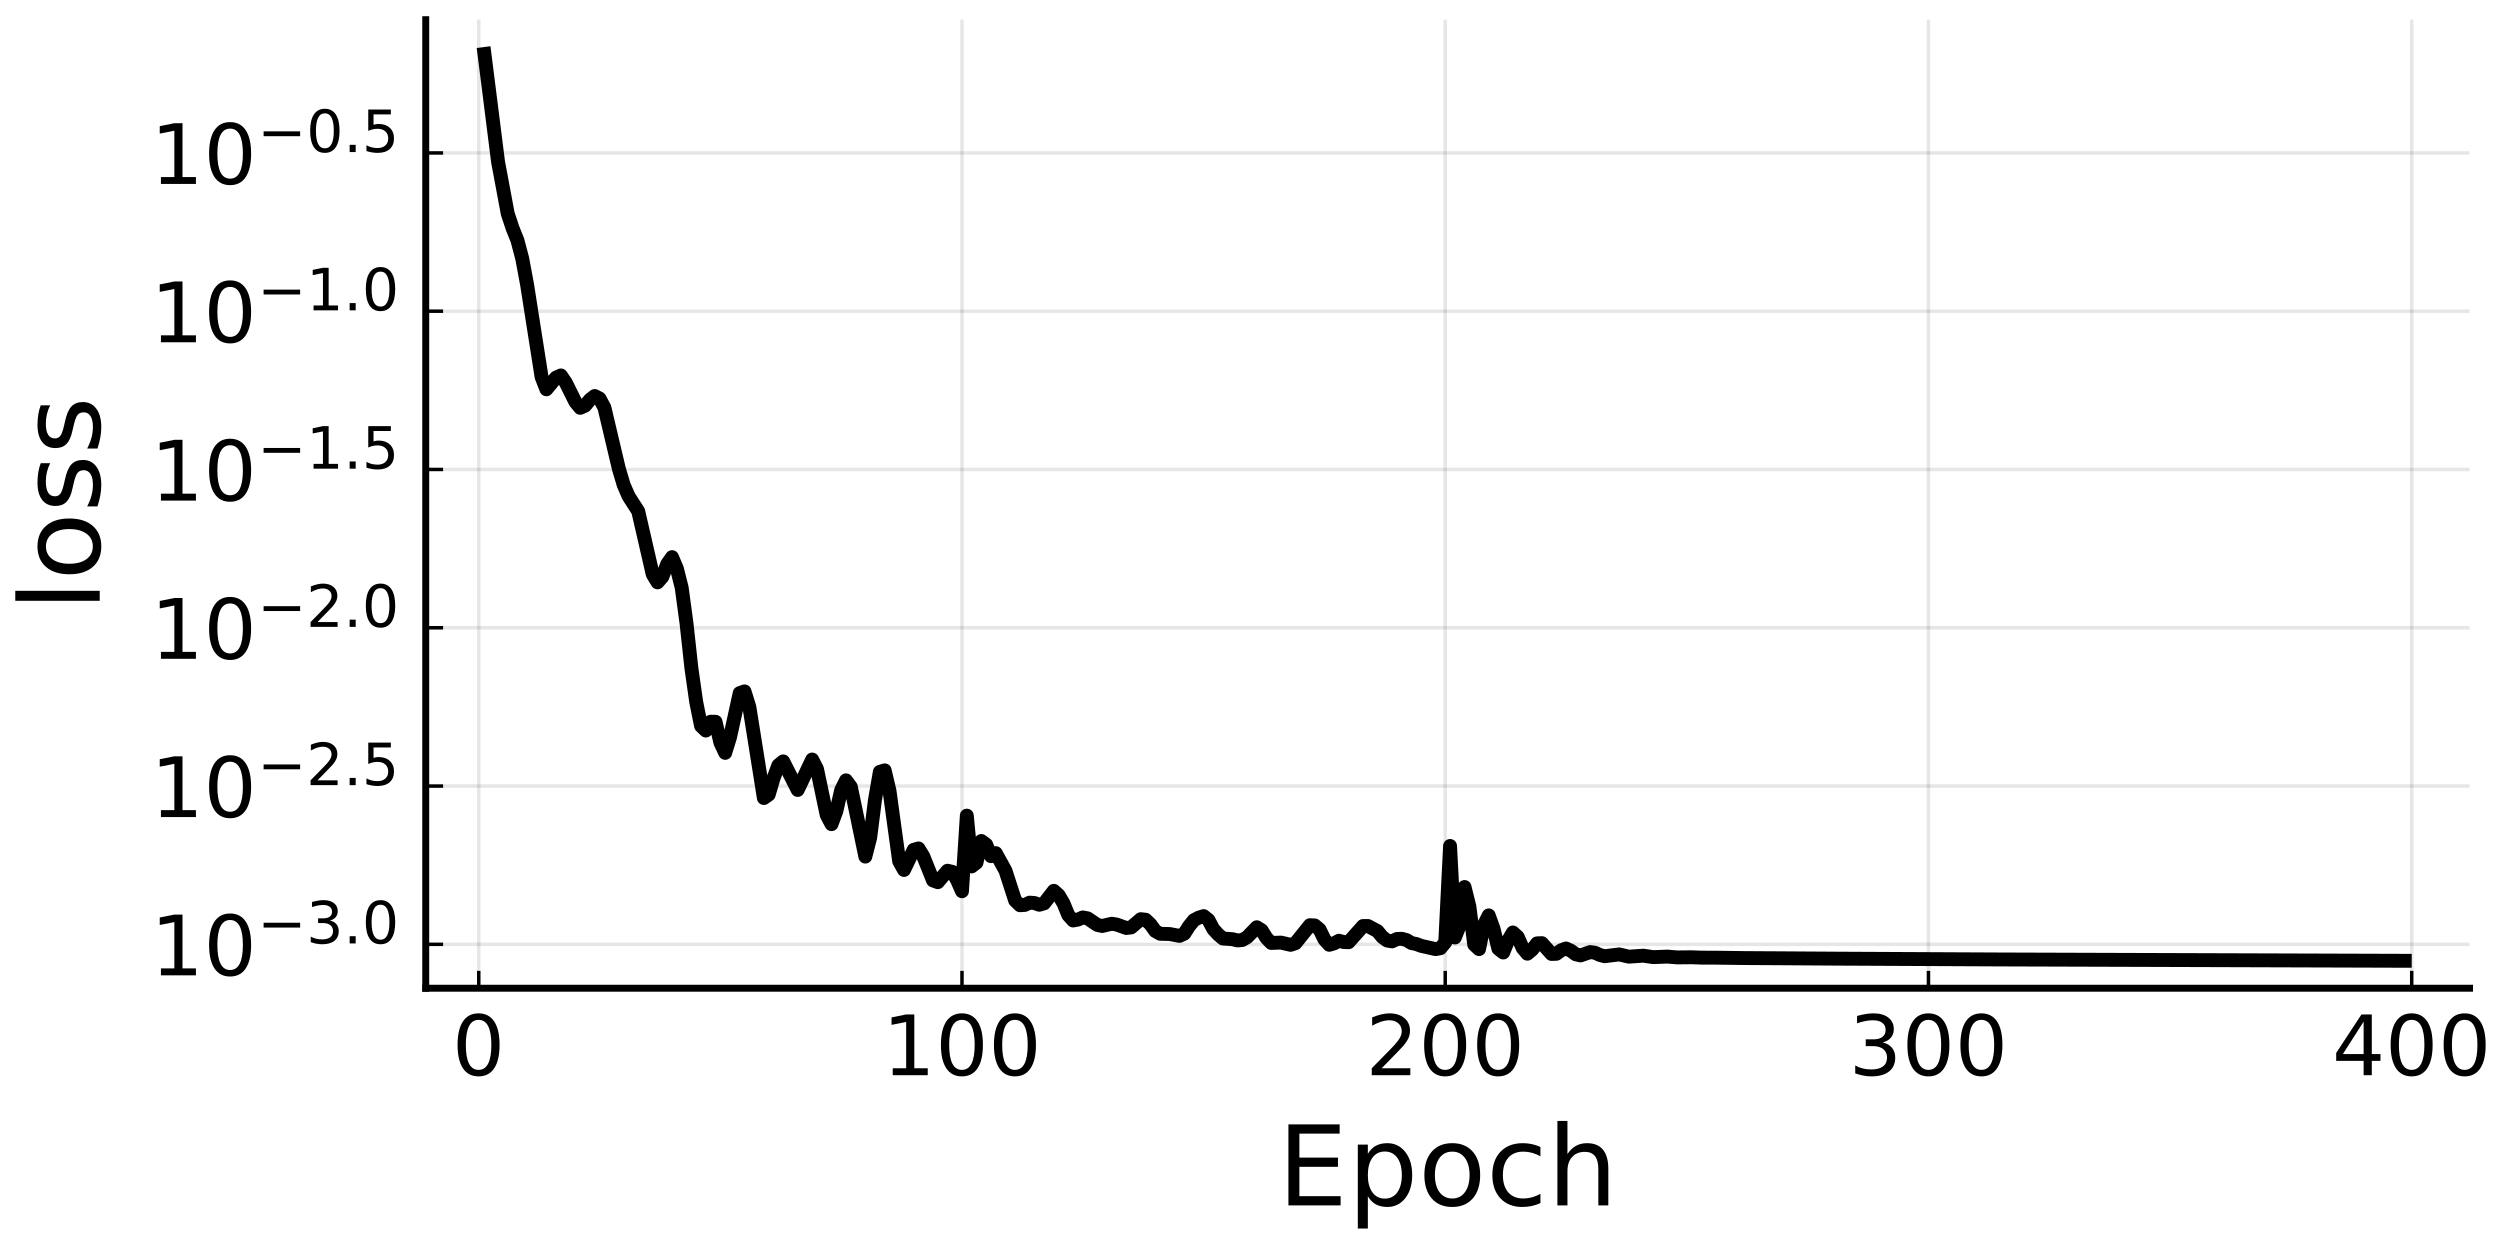
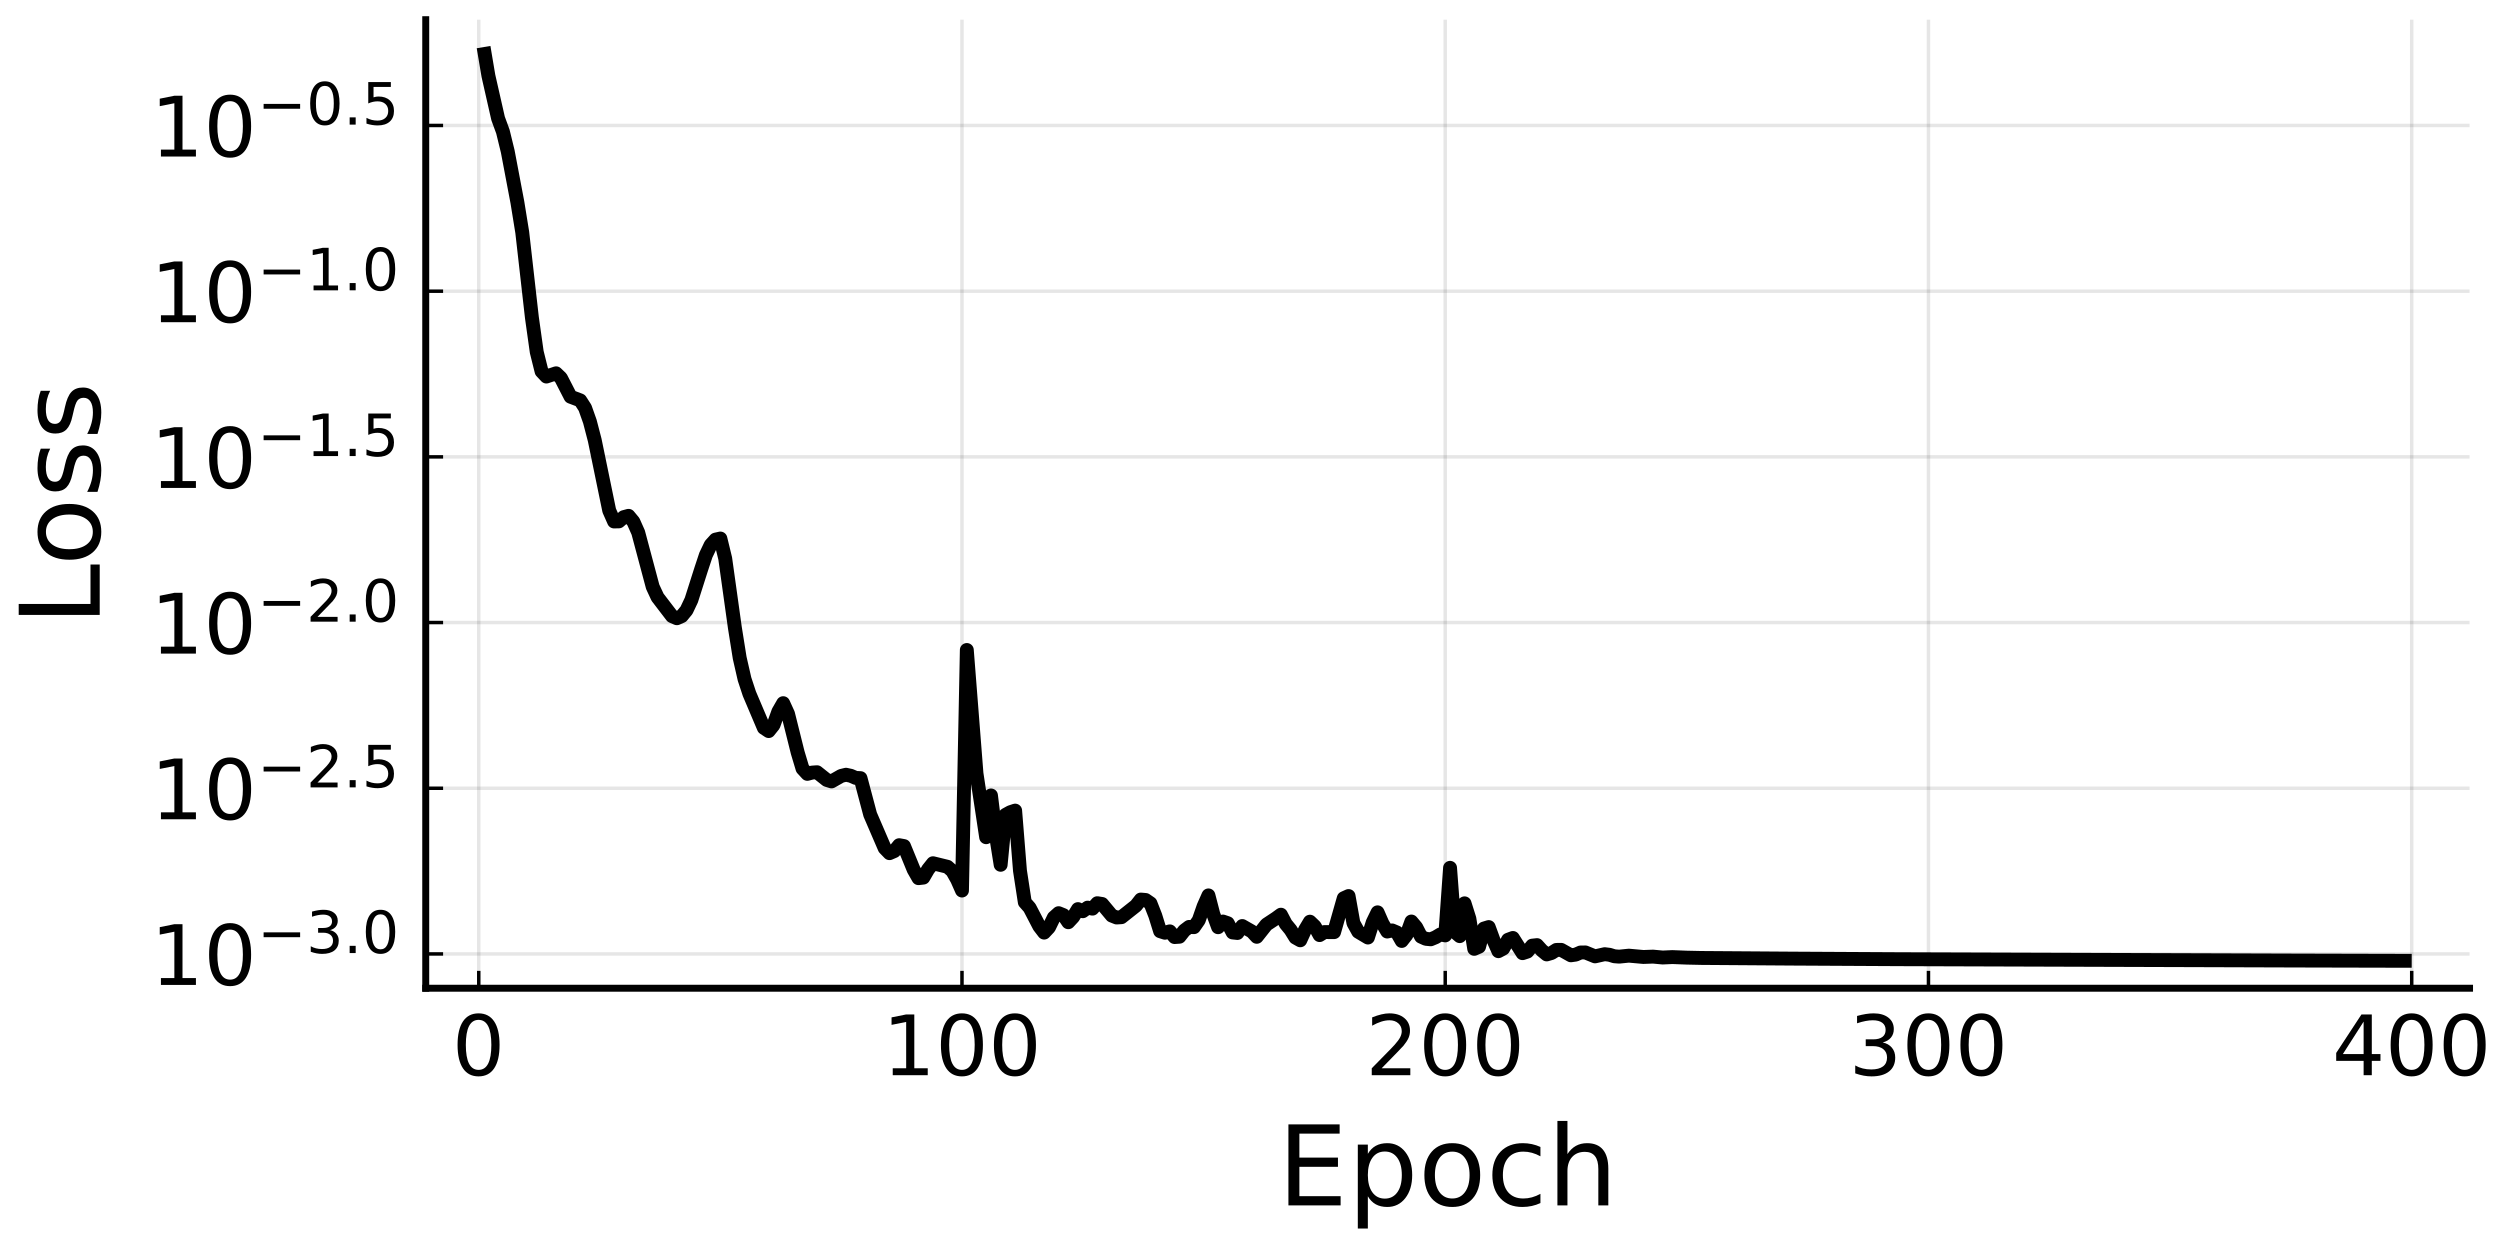
<svg xmlns="http://www.w3.org/2000/svg" xmlns:xlink="http://www.w3.org/1999/xlink" height="180pt" version="1.1" viewBox="0 0 360 180" width="360pt">
  <defs>
    <style type="text/css">*{stroke-linecap:butt;stroke-linejoin:round;}</style>
  </defs>
  <g id="figure_1">
    <g id="patch_1">
      <path d="M 0 180  L 360 180  L 360 0  L 0 0  z " style="fill:#ffffff;" />
    </g>
    <g id="axes_1">
      <g id="patch_2">
        <path d="M 61.306 142.305  L 355.615 142.305  L 355.615 2.835  L 61.306 2.835  z " style="fill:#ffffff;" />
      </g>
      <g id="matplotlib.axis_1">
        <g id="xtick_1">
          <g id="line2d_1">
-             <path clip-path="url(#pbdd02f224d)" d="M 68.94 142.305  L 68.94 2.835  " style="fill:none;stroke:#000000;stroke-linecap:square;stroke-opacity:0.1;stroke-width:0.5;" />
+             <path clip-path="url(#pa0927199fa)" d="M 68.94 142.305  L 68.94 2.835  " style="fill:none;stroke:#000000;stroke-linecap:square;stroke-opacity:0.1;stroke-width:0.5;" />
          </g>
          <g id="line2d_2">
            <defs>
-               <path d="M 0 0  L 0 -2.5  " id="m0e4510adb6" style="stroke:#000000;stroke-width:0.5;" />
-             </defs>
-             <g>
-               <use style="stroke:#000000;stroke-width:0.5;" x="68.94" xlink:href="#m0e4510adb6" y="142.305" />
+               <path d="M 0 0  L 0 -2.5  " id="m5b763dd8d6" style="stroke:#000000;stroke-width:0.5;" />
+             </defs>
+             <g>
+               <use style="stroke:#000000;stroke-width:0.5;" x="68.94" xlink:href="#m5b763dd8d6" y="142.305" />
            </g>
          </g>
          <g id="text_1">
            <g transform="translate(65.0995 154.9235)scale(0.12 -0.12)">
              <defs>
                <path d="M 31.781 66.406  Q 24.172 66.406 20.328 58.906  Q 16.5 51.422 16.5 36.375  Q 16.5 21.391 20.328 13.891  Q 24.172 6.391 31.781 6.391  Q 39.453 6.391 43.281 13.891  Q 47.125 21.391 47.125 36.375  Q 47.125 51.422 43.281 58.906  Q 39.453 66.406 31.781 66.406  z M 31.781 74.219  Q 44.047 74.219 50.516 64.516  Q 56.984 54.828 56.984 36.375  Q 56.984 17.969 50.516 8.266  Q 44.047 -1.422 31.781 -1.422  Q 19.531 -1.422 13.062 8.266  Q 6.594 17.969 6.594 36.375  Q 6.594 54.828 13.062 64.516  Q 19.531 74.219 31.781 74.219  z " id="DejaVuSans-48" />
              </defs>
              <use transform="translate(0 0.78125)" xlink:href="#DejaVuSans-48" />
            </g>
          </g>
        </g>
        <g id="xtick_2">
          <g id="line2d_3">
-             <path clip-path="url(#pbdd02f224d)" d="M 138.526 142.305  L 138.526 2.835  " style="fill:none;stroke:#000000;stroke-linecap:square;stroke-opacity:0.1;stroke-width:0.5;" />
+             <path clip-path="url(#pa0927199fa)" d="M 138.526 142.305  L 138.526 2.835  " style="fill:none;stroke:#000000;stroke-linecap:square;stroke-opacity:0.1;stroke-width:0.5;" />
          </g>
          <g id="line2d_4">
            <g>
-               <use style="stroke:#000000;stroke-width:0.5;" x="138.526" xlink:href="#m0e4510adb6" y="142.305" />
+               <use style="stroke:#000000;stroke-width:0.5;" x="138.526" xlink:href="#m5b763dd8d6" y="142.305" />
            </g>
          </g>
          <g id="text_2">
            <g transform="translate(127.0661 154.9235)scale(0.12 -0.12)">
              <defs>
                <path d="M 12.406 8.297  L 28.516 8.297  L 28.516 63.922  L 10.984 60.406  L 10.984 69.391  L 28.422 72.906  L 38.281 72.906  L 38.281 8.297  L 54.391 8.297  L 54.391 0  L 12.406 0  z " id="DejaVuSans-49" />
              </defs>
              <use transform="translate(0 0.78125)" xlink:href="#DejaVuSans-49" />
              <use transform="translate(63.62305 0.78125)" xlink:href="#DejaVuSans-48" />
              <use transform="translate(127.2461 0.78125)" xlink:href="#DejaVuSans-48" />
            </g>
          </g>
        </g>
        <g id="xtick_3">
          <g id="line2d_5">
-             <path clip-path="url(#pbdd02f224d)" d="M 208.113 142.305  L 208.113 2.835  " style="fill:none;stroke:#000000;stroke-linecap:square;stroke-opacity:0.1;stroke-width:0.5;" />
+             <path clip-path="url(#pa0927199fa)" d="M 208.113 142.305  L 208.113 2.835  " style="fill:none;stroke:#000000;stroke-linecap:square;stroke-opacity:0.1;stroke-width:0.5;" />
          </g>
          <g id="line2d_6">
            <g>
-               <use style="stroke:#000000;stroke-width:0.5;" x="208.113" xlink:href="#m0e4510adb6" y="142.305" />
+               <use style="stroke:#000000;stroke-width:0.5;" x="208.113" xlink:href="#m5b763dd8d6" y="142.305" />
            </g>
          </g>
          <g id="text_3">
            <g transform="translate(196.6526 154.9235)scale(0.12 -0.12)">
              <defs>
                <path d="M 19.188 8.297  L 53.609 8.297  L 53.609 0  L 7.328 0  L 7.328 8.297  Q 12.938 14.109 22.625 23.891  Q 32.328 33.688 34.812 36.531  Q 39.547 41.844 41.422 45.531  Q 43.312 49.219 43.312 52.781  Q 43.312 58.594 39.234 62.25  Q 35.156 65.922 28.609 65.922  Q 23.969 65.922 18.812 64.312  Q 13.672 62.703 7.812 59.422  L 7.812 69.391  Q 13.766 71.781 18.938 73  Q 24.125 74.219 28.422 74.219  Q 39.75 74.219 46.484 68.547  Q 53.219 62.891 53.219 53.422  Q 53.219 48.922 51.531 44.891  Q 49.859 40.875 45.406 35.406  Q 44.188 33.984 37.641 27.219  Q 31.109 20.453 19.188 8.297  z " id="DejaVuSans-50" />
              </defs>
              <use transform="translate(0 0.78125)" xlink:href="#DejaVuSans-50" />
              <use transform="translate(63.62305 0.78125)" xlink:href="#DejaVuSans-48" />
              <use transform="translate(127.2461 0.78125)" xlink:href="#DejaVuSans-48" />
            </g>
          </g>
        </g>
        <g id="xtick_4">
          <g id="line2d_7">
-             <path clip-path="url(#pbdd02f224d)" d="M 277.699 142.305  L 277.699 2.835  " style="fill:none;stroke:#000000;stroke-linecap:square;stroke-opacity:0.1;stroke-width:0.5;" />
+             <path clip-path="url(#pa0927199fa)" d="M 277.699 142.305  L 277.699 2.835  " style="fill:none;stroke:#000000;stroke-linecap:square;stroke-opacity:0.1;stroke-width:0.5;" />
          </g>
          <g id="line2d_8">
            <g>
-               <use style="stroke:#000000;stroke-width:0.5;" x="277.699" xlink:href="#m0e4510adb6" y="142.305" />
+               <use style="stroke:#000000;stroke-width:0.5;" x="277.699" xlink:href="#m5b763dd8d6" y="142.305" />
            </g>
          </g>
          <g id="text_4">
            <g transform="translate(266.2392 154.9235)scale(0.12 -0.12)">
              <defs>
                <path d="M 40.578 39.312  Q 47.656 37.797 51.625 33  Q 55.609 28.219 55.609 21.188  Q 55.609 10.406 48.188 4.484  Q 40.766 -1.422 27.094 -1.422  Q 22.516 -1.422 17.656 -0.516  Q 12.797 0.391 7.625 2.203  L 7.625 11.719  Q 11.719 9.328 16.594 8.109  Q 21.484 6.891 26.812 6.891  Q 36.078 6.891 40.938 10.547  Q 45.797 14.203 45.797 21.188  Q 45.797 27.641 41.281 31.266  Q 36.766 34.906 28.719 34.906  L 20.219 34.906  L 20.219 43.016  L 29.109 43.016  Q 36.375 43.016 40.234 45.922  Q 44.094 48.828 44.094 54.297  Q 44.094 59.906 40.109 62.906  Q 36.141 65.922 28.719 65.922  Q 24.656 65.922 20.016 65.031  Q 15.375 64.156 9.812 62.312  L 9.812 71.094  Q 15.438 72.656 20.344 73.438  Q 25.25 74.219 29.594 74.219  Q 40.828 74.219 47.359 69.109  Q 53.906 64.016 53.906 55.328  Q 53.906 49.266 50.438 45.094  Q 46.969 40.922 40.578 39.312  z " id="DejaVuSans-51" />
              </defs>
              <use transform="translate(0 0.78125)" xlink:href="#DejaVuSans-51" />
              <use transform="translate(63.62305 0.78125)" xlink:href="#DejaVuSans-48" />
              <use transform="translate(127.2461 0.78125)" xlink:href="#DejaVuSans-48" />
            </g>
          </g>
        </g>
        <g id="xtick_5">
          <g id="line2d_9">
-             <path clip-path="url(#pbdd02f224d)" d="M 347.286 142.305  L 347.286 2.835  " style="fill:none;stroke:#000000;stroke-linecap:square;stroke-opacity:0.1;stroke-width:0.5;" />
+             <path clip-path="url(#pa0927199fa)" d="M 347.286 142.305  L 347.286 2.835  " style="fill:none;stroke:#000000;stroke-linecap:square;stroke-opacity:0.1;stroke-width:0.5;" />
          </g>
          <g id="line2d_10">
            <g>
-               <use style="stroke:#000000;stroke-width:0.5;" x="347.286" xlink:href="#m0e4510adb6" y="142.305" />
+               <use style="stroke:#000000;stroke-width:0.5;" x="347.286" xlink:href="#m5b763dd8d6" y="142.305" />
            </g>
          </g>
          <g id="text_5">
            <g transform="translate(335.8257 154.9235)scale(0.12 -0.12)">
              <defs>
                <path d="M 37.797 64.312  L 12.891 25.391  L 37.797 25.391  z M 35.203 72.906  L 47.609 72.906  L 47.609 25.391  L 58.016 25.391  L 58.016 17.188  L 47.609 17.188  L 47.609 0  L 37.797 0  L 37.797 17.188  L 4.891 17.188  L 4.891 26.703  z " id="DejaVuSans-52" />
              </defs>
              <use transform="translate(0 0.78125)" xlink:href="#DejaVuSans-52" />
              <use transform="translate(63.62305 0.78125)" xlink:href="#DejaVuSans-48" />
              <use transform="translate(127.2461 0.78125)" xlink:href="#DejaVuSans-48" />
            </g>
          </g>
        </g>
        <g id="text_6">
          <g transform="translate(183.963 173.5766)scale(0.16 -0.16)">
            <defs>
              <path d="M 9.812 72.906  L 55.906 72.906  L 55.906 64.594  L 19.672 64.594  L 19.672 43.016  L 54.391 43.016  L 54.391 34.719  L 19.672 34.719  L 19.672 8.297  L 56.781 8.297  L 56.781 0  L 9.812 0  z " id="DejaVuSans-69" />
              <path d="M 18.109 8.203  L 18.109 -20.797  L 9.078 -20.797  L 9.078 54.688  L 18.109 54.688  L 18.109 46.391  Q 20.953 51.266 25.266 53.625  Q 29.594 56 35.594 56  Q 45.562 56 51.781 48.094  Q 58.016 40.188 58.016 27.297  Q 58.016 14.406 51.781 6.484  Q 45.562 -1.422 35.594 -1.422  Q 29.594 -1.422 25.266 0.953  Q 20.953 3.328 18.109 8.203  z M 48.688 27.297  Q 48.688 37.203 44.609 42.844  Q 40.531 48.484 33.406 48.484  Q 26.266 48.484 22.188 42.844  Q 18.109 37.203 18.109 27.297  Q 18.109 17.391 22.188 11.75  Q 26.266 6.109 33.406 6.109  Q 40.531 6.109 44.609 11.75  Q 48.688 17.391 48.688 27.297  z " id="DejaVuSans-112" />
              <path d="M 30.609 48.391  Q 23.391 48.391 19.188 42.75  Q 14.984 37.109 14.984 27.297  Q 14.984 17.484 19.156 11.844  Q 23.344 6.203 30.609 6.203  Q 37.797 6.203 41.984 11.859  Q 46.188 17.531 46.188 27.297  Q 46.188 37.016 41.984 42.703  Q 37.797 48.391 30.609 48.391  z M 30.609 56  Q 42.328 56 49.016 48.375  Q 55.719 40.766 55.719 27.297  Q 55.719 13.875 49.016 6.219  Q 42.328 -1.422 30.609 -1.422  Q 18.844 -1.422 12.172 6.219  Q 5.516 13.875 5.516 27.297  Q 5.516 40.766 12.172 48.375  Q 18.844 56 30.609 56  z " id="DejaVuSans-111" />
              <path d="M 48.781 52.594  L 48.781 44.188  Q 44.969 46.297 41.141 47.344  Q 37.312 48.391 33.406 48.391  Q 24.656 48.391 19.812 42.844  Q 14.984 37.312 14.984 27.297  Q 14.984 17.281 19.812 11.734  Q 24.656 6.203 33.406 6.203  Q 37.312 6.203 41.141 7.25  Q 44.969 8.297 48.781 10.406  L 48.781 2.094  Q 45.016 0.344 40.984 -0.531  Q 36.969 -1.422 32.422 -1.422  Q 20.062 -1.422 12.781 6.344  Q 5.516 14.109 5.516 27.297  Q 5.516 40.672 12.859 48.328  Q 20.219 56 33.016 56  Q 37.156 56 41.109 55.141  Q 45.062 54.297 48.781 52.594  z " id="DejaVuSans-99" />
              <path d="M 54.891 33.016  L 54.891 0  L 45.906 0  L 45.906 32.719  Q 45.906 40.484 42.875 44.328  Q 39.844 48.188 33.797 48.188  Q 26.516 48.188 22.312 43.547  Q 18.109 38.922 18.109 30.906  L 18.109 0  L 9.078 0  L 9.078 75.984  L 18.109 75.984  L 18.109 46.188  Q 21.344 51.125 25.703 53.562  Q 30.078 56 35.797 56  Q 45.219 56 50.047 50.172  Q 54.891 44.344 54.891 33.016  z " id="DejaVuSans-104" />
            </defs>
            <use xlink:href="#DejaVuSans-69" />
            <use x="63.184" xlink:href="#DejaVuSans-112" />
            <use x="126.66" xlink:href="#DejaVuSans-111" />
            <use x="187.842" xlink:href="#DejaVuSans-99" />
            <use x="242.822" xlink:href="#DejaVuSans-104" />
          </g>
        </g>
      </g>
      <g id="matplotlib.axis_2">
        <g id="ytick_1">
          <g id="line2d_11">
-             <path clip-path="url(#pbdd02f224d)" d="M 61.306 135.981  L 355.615 135.981  " style="fill:none;stroke:#000000;stroke-linecap:square;stroke-opacity:0.1;stroke-width:0.5;" />
+             <path clip-path="url(#pa0927199fa)" d="M 61.306 137.368  L 355.615 137.368  " style="fill:none;stroke:#000000;stroke-linecap:square;stroke-opacity:0.1;stroke-width:0.5;" />
          </g>
          <g id="line2d_12">
            <defs>
-               <path d="M 0 0  L 2.5 0  " id="m693c885772" style="stroke:#000000;stroke-width:0.5;" />
-             </defs>
-             <g>
-               <use style="stroke:#000000;stroke-width:0.5;" x="61.306" xlink:href="#m693c885772" y="135.981" />
+               <path d="M 0 0  L 2.5 0  " id="mf98bf30b96" style="stroke:#000000;stroke-width:0.5;" />
+             </defs>
+             <g>
+               <use style="stroke:#000000;stroke-width:0.5;" x="61.306" xlink:href="#mf98bf30b96" y="137.368" />
            </g>
          </g>
          <g id="text_7">
-             <g transform="translate(21.68586 140.5405)scale(0.12 -0.12)">
+             <g transform="translate(21.68586 141.9268)scale(0.12 -0.12)">
              <defs>
                <path d="M 10.594 35.5  L 73.188 35.5  L 73.188 27.203  L 10.594 27.203  z " id="DejaVuSans-8722" />
                <path d="M 10.688 12.406  L 21 12.406  L 21 0  L 10.688 0  z " id="DejaVuSans-46" />
              </defs>
              <use transform="translate(0 0.765625)" xlink:href="#DejaVuSans-49" />
              <use transform="translate(63.62305 0.765625)" xlink:href="#DejaVuSans-48" />
              <use transform="translate(128.2031 39.04688)scale(0.7)" xlink:href="#DejaVuSans-8722" />
              <use transform="translate(186.8555 39.04688)scale(0.7)" xlink:href="#DejaVuSans-51" />
              <use transform="translate(231.3916 39.04688)scale(0.7)" xlink:href="#DejaVuSans-46" />
              <use transform="translate(253.6426 39.04688)scale(0.7)" xlink:href="#DejaVuSans-48" />
            </g>
          </g>
        </g>
        <g id="ytick_2">
          <g id="line2d_13">
-             <path clip-path="url(#pbdd02f224d)" d="M 61.306 113.19  L 355.615 113.19  " style="fill:none;stroke:#000000;stroke-linecap:square;stroke-opacity:0.1;stroke-width:0.5;" />
+             <path clip-path="url(#pa0927199fa)" d="M 61.306 113.508  L 355.615 113.508  " style="fill:none;stroke:#000000;stroke-linecap:square;stroke-opacity:0.1;stroke-width:0.5;" />
          </g>
          <g id="line2d_14">
            <g>
-               <use style="stroke:#000000;stroke-width:0.5;" x="61.306" xlink:href="#m693c885772" y="113.19" />
+               <use style="stroke:#000000;stroke-width:0.5;" x="61.306" xlink:href="#mf98bf30b96" y="113.508" />
            </g>
          </g>
          <g id="text_8">
-             <g transform="translate(21.68586 117.7489)scale(0.12 -0.12)">
+             <g transform="translate(21.68586 118.0674)scale(0.12 -0.12)">
              <defs>
                <path d="M 10.797 72.906  L 49.516 72.906  L 49.516 64.594  L 19.828 64.594  L 19.828 46.734  Q 21.969 47.469 24.109 47.828  Q 26.266 48.188 28.422 48.188  Q 40.625 48.188 47.75 41.5  Q 54.891 34.812 54.891 23.391  Q 54.891 11.625 47.562 5.094  Q 40.234 -1.422 26.906 -1.422  Q 22.312 -1.422 17.547 -0.641  Q 12.797 0.141 7.719 1.703  L 7.719 11.625  Q 12.109 9.234 16.797 8.062  Q 21.484 6.891 26.703 6.891  Q 35.156 6.891 40.078 11.328  Q 45.016 15.766 45.016 23.391  Q 45.016 31 40.078 35.438  Q 35.156 39.891 26.703 39.891  Q 22.75 39.891 18.812 39.016  Q 14.891 38.141 10.797 36.281  z " id="DejaVuSans-53" />
              </defs>
              <use transform="translate(0 0.765625)" xlink:href="#DejaVuSans-49" />
              <use transform="translate(63.62305 0.765625)" xlink:href="#DejaVuSans-48" />
              <use transform="translate(128.2031 39.04688)scale(0.7)" xlink:href="#DejaVuSans-8722" />
              <use transform="translate(186.8555 39.04688)scale(0.7)" xlink:href="#DejaVuSans-50" />
              <use transform="translate(231.3916 39.04688)scale(0.7)" xlink:href="#DejaVuSans-46" />
              <use transform="translate(253.6426 39.04688)scale(0.7)" xlink:href="#DejaVuSans-53" />
            </g>
          </g>
        </g>
        <g id="ytick_3">
          <g id="line2d_15">
-             <path clip-path="url(#pbdd02f224d)" d="M 61.306 90.398  L 355.615 90.398  " style="fill:none;stroke:#000000;stroke-linecap:square;stroke-opacity:0.1;stroke-width:0.5;" />
+             <path clip-path="url(#pa0927199fa)" d="M 61.306 89.649  L 355.615 89.649  " style="fill:none;stroke:#000000;stroke-linecap:square;stroke-opacity:0.1;stroke-width:0.5;" />
          </g>
          <g id="line2d_16">
            <g>
-               <use style="stroke:#000000;stroke-width:0.5;" x="61.306" xlink:href="#m693c885772" y="90.398" />
+               <use style="stroke:#000000;stroke-width:0.5;" x="61.306" xlink:href="#mf98bf30b96" y="89.649" />
            </g>
          </g>
          <g id="text_9">
-             <g transform="translate(21.68586 94.95725)scale(0.12 -0.12)">
+             <g transform="translate(21.68586 94.208)scale(0.12 -0.12)">
              <use transform="translate(0 0.765625)" xlink:href="#DejaVuSans-49" />
              <use transform="translate(63.62305 0.765625)" xlink:href="#DejaVuSans-48" />
              <use transform="translate(128.2031 39.04688)scale(0.7)" xlink:href="#DejaVuSans-8722" />
              <use transform="translate(186.8555 39.04688)scale(0.7)" xlink:href="#DejaVuSans-50" />
              <use transform="translate(231.3916 39.04688)scale(0.7)" xlink:href="#DejaVuSans-46" />
              <use transform="translate(253.6426 39.04688)scale(0.7)" xlink:href="#DejaVuSans-48" />
            </g>
          </g>
        </g>
        <g id="ytick_4">
          <g id="line2d_17">
-             <path clip-path="url(#pbdd02f224d)" d="M 61.306 67.607  L 355.615 67.607  " style="fill:none;stroke:#000000;stroke-linecap:square;stroke-opacity:0.1;stroke-width:0.5;" />
+             <path clip-path="url(#pa0927199fa)" d="M 61.306 65.79  L 355.615 65.79  " style="fill:none;stroke:#000000;stroke-linecap:square;stroke-opacity:0.1;stroke-width:0.5;" />
          </g>
          <g id="line2d_18">
            <g>
-               <use style="stroke:#000000;stroke-width:0.5;" x="61.306" xlink:href="#m693c885772" y="67.607" />
+               <use style="stroke:#000000;stroke-width:0.5;" x="61.306" xlink:href="#mf98bf30b96" y="65.79" />
            </g>
          </g>
          <g id="text_10">
-             <g transform="translate(21.68586 72.16564)scale(0.12 -0.12)">
+             <g transform="translate(21.68586 70.34859)scale(0.12 -0.12)">
              <use transform="translate(0 0.684375)" xlink:href="#DejaVuSans-49" />
              <use transform="translate(63.62305 0.684375)" xlink:href="#DejaVuSans-48" />
              <use transform="translate(128.2031 38.96563)scale(0.7)" xlink:href="#DejaVuSans-8722" />
              <use transform="translate(186.8555 38.96563)scale(0.7)" xlink:href="#DejaVuSans-49" />
              <use transform="translate(231.3916 38.96563)scale(0.7)" xlink:href="#DejaVuSans-46" />
              <use transform="translate(253.6426 38.96563)scale(0.7)" xlink:href="#DejaVuSans-53" />
            </g>
          </g>
        </g>
        <g id="ytick_5">
          <g id="line2d_19">
-             <path clip-path="url(#pbdd02f224d)" d="M 61.306 44.815  L 355.615 44.815  " style="fill:none;stroke:#000000;stroke-linecap:square;stroke-opacity:0.1;stroke-width:0.5;" />
+             <path clip-path="url(#pa0927199fa)" d="M 61.306 41.93  L 355.615 41.93  " style="fill:none;stroke:#000000;stroke-linecap:square;stroke-opacity:0.1;stroke-width:0.5;" />
          </g>
          <g id="line2d_20">
            <g>
-               <use style="stroke:#000000;stroke-width:0.5;" x="61.306" xlink:href="#m693c885772" y="44.815" />
+               <use style="stroke:#000000;stroke-width:0.5;" x="61.306" xlink:href="#mf98bf30b96" y="41.93" />
            </g>
          </g>
          <g id="text_11">
-             <g transform="translate(21.68586 49.37403)scale(0.12 -0.12)">
+             <g transform="translate(21.68586 46.48918)scale(0.12 -0.12)">
              <use transform="translate(0 0.765625)" xlink:href="#DejaVuSans-49" />
              <use transform="translate(63.62305 0.765625)" xlink:href="#DejaVuSans-48" />
              <use transform="translate(128.2031 39.04688)scale(0.7)" xlink:href="#DejaVuSans-8722" />
              <use transform="translate(186.8555 39.04688)scale(0.7)" xlink:href="#DejaVuSans-49" />
              <use transform="translate(231.3916 39.04688)scale(0.7)" xlink:href="#DejaVuSans-46" />
              <use transform="translate(253.6426 39.04688)scale(0.7)" xlink:href="#DejaVuSans-48" />
            </g>
          </g>
        </g>
        <g id="ytick_6">
          <g id="line2d_21">
-             <path clip-path="url(#pbdd02f224d)" d="M 61.306 22.023  L 355.615 22.023  " style="fill:none;stroke:#000000;stroke-linecap:square;stroke-opacity:0.1;stroke-width:0.5;" />
+             <path clip-path="url(#pa0927199fa)" d="M 61.306 18.071  L 355.615 18.071  " style="fill:none;stroke:#000000;stroke-linecap:square;stroke-opacity:0.1;stroke-width:0.5;" />
          </g>
          <g id="line2d_22">
            <g>
-               <use style="stroke:#000000;stroke-width:0.5;" x="61.306" xlink:href="#m693c885772" y="22.023" />
+               <use style="stroke:#000000;stroke-width:0.5;" x="61.306" xlink:href="#mf98bf30b96" y="18.071" />
            </g>
          </g>
          <g id="text_12">
-             <g transform="translate(21.68586 26.58242)scale(0.12 -0.12)">
+             <g transform="translate(21.68586 22.62977)scale(0.12 -0.12)">
              <use transform="translate(0 0.765625)" xlink:href="#DejaVuSans-49" />
              <use transform="translate(63.62305 0.765625)" xlink:href="#DejaVuSans-48" />
              <use transform="translate(128.2031 39.04688)scale(0.7)" xlink:href="#DejaVuSans-8722" />
              <use transform="translate(186.8555 39.04688)scale(0.7)" xlink:href="#DejaVuSans-48" />
              <use transform="translate(231.3916 39.04688)scale(0.7)" xlink:href="#DejaVuSans-46" />
              <use transform="translate(253.6426 39.04688)scale(0.7)" xlink:href="#DejaVuSans-53" />
            </g>
          </g>
        </g>
        <g id="text_13">
-           <g transform="translate(14.35836 88.0225)rotate(-90)scale(0.16 -0.16)">
-             <defs>
-               <path d="M 9.422 75.984  L 18.406 75.984  L 18.406 0  L 9.422 0  z " id="DejaVuSans-108" />
+           <g transform="translate(14.35836 90.1175)rotate(-90)scale(0.16 -0.16)">
+             <defs>
+               <path d="M 9.812 72.906  L 19.672 72.906  L 19.672 8.297  L 55.172 8.297  L 55.172 0  L 9.812 0  z " id="DejaVuSans-76" />
              <path d="M 44.281 53.078  L 44.281 44.578  Q 40.484 46.531 36.375 47.5  Q 32.281 48.484 27.875 48.484  Q 21.188 48.484 17.844 46.438  Q 14.5 44.391 14.5 40.281  Q 14.5 37.156 16.891 35.375  Q 19.281 33.594 26.516 31.984  L 29.594 31.297  Q 39.156 29.25 43.188 25.516  Q 47.219 21.781 47.219 15.094  Q 47.219 7.469 41.188 3.016  Q 35.156 -1.422 24.609 -1.422  Q 20.219 -1.422 15.453 -0.562  Q 10.688 0.297 5.422 2  L 5.422 11.281  Q 10.406 8.688 15.234 7.391  Q 20.062 6.109 24.812 6.109  Q 31.156 6.109 34.562 8.281  Q 37.984 10.453 37.984 14.406  Q 37.984 18.062 35.516 20.016  Q 33.062 21.969 24.703 23.781  L 21.578 24.516  Q 13.234 26.266 9.516 29.906  Q 5.812 33.547 5.812 39.891  Q 5.812 47.609 11.281 51.797  Q 16.75 56 26.812 56  Q 31.781 56 36.172 55.266  Q 40.578 54.547 44.281 53.078  z " id="DejaVuSans-115" />
            </defs>
-             <use xlink:href="#DejaVuSans-108" />
-             <use x="27.783" xlink:href="#DejaVuSans-111" />
-             <use x="88.965" xlink:href="#DejaVuSans-115" />
-             <use x="141.064" xlink:href="#DejaVuSans-115" />
+             <use xlink:href="#DejaVuSans-76" />
+             <use x="53.963" xlink:href="#DejaVuSans-111" />
+             <use x="115.145" xlink:href="#DejaVuSans-115" />
+             <use x="167.244" xlink:href="#DejaVuSans-115" />
          </g>
        </g>
      </g>
      <g id="line2d_23">
-         <path clip-path="url(#pbdd02f224d)" d="M 69.635 6.782  L 71.723 23.321  L 73.115 30.771  L 73.811 32.868  L 74.506 34.596  L 75.202 37.232  L 75.898 40.983  L 77.986 54.278  L 78.682 56.06  L 80.073 54.369  L 80.769 54.063  L 81.465 55.085  L 82.857 57.883  L 83.553 58.727  L 84.249 58.418  L 84.944 57.566  L 85.64 57.025  L 86.336 57.386  L 87.032 58.682  L 89.12 67.518  L 89.815 69.842  L 90.511 71.445  L 91.903 73.616  L 93.991 82.702  L 94.687 83.858  L 95.382 83.063  L 96.078 81.221  L 96.774 80.229  L 97.47 81.874  L 98.166 84.631  L 98.862 89.803  L 99.558 96.185  L 100.253 101.082  L 100.949 104.536  L 101.645 105.199  L 102.341 103.924  L 103.037 103.936  L 103.733 106.935  L 104.429 108.413  L 105.125 106.155  L 106.516 99.806  L 107.212 99.561  L 107.908 101.8  L 109.996 114.917  L 110.691 114.427  L 111.387 112.079  L 112.083 110.209  L 112.779 109.64  L 114.867 113.754  L 116.954 109.372  L 117.65 110.741  L 119.042 117.364  L 119.738 118.681  L 120.434 116.801  L 121.129 113.771  L 121.825 112.37  L 122.521 113.308  L 124.609 123.349  L 125.305 120.63  L 126 115.164  L 126.696 111.145  L 127.392 110.934  L 128.088 113.874  L 129.48 124.024  L 130.176 125.273  L 131.567 122.375  L 132.263 122.175  L 132.959 123.319  L 134.351 126.779  L 135.047 127.034  L 136.438 125.388  L 137.134 125.544  L 137.83 126.758  L 138.526 128.339  L 139.222 117.451  L 139.918 124.761  L 140.614 124.224  L 141.31 121.1  L 142.005 121.611  L 142.701 123.289  L 143.397 122.854  L 144.789 125.38  L 146.181 129.674  L 146.876 130.353  L 147.572 130.308  L 148.268 129.98  L 148.964 130.033  L 149.66 130.285  L 150.356 130.08  L 151.748 128.28  L 152.443 128.895  L 153.139 130.076  L 153.835 131.773  L 154.531 132.549  L 155.227 132.419  L 155.923 132.11  L 156.619 132.243  L 158.01 133.188  L 158.706 133.344  L 160.098 133.019  L 160.794 133.133  L 162.185 133.631  L 162.881 133.551  L 164.273 132.362  L 164.969 132.441  L 165.665 133.102  L 166.361 134.071  L 167.057 134.463  L 168.448 134.502  L 169.84 134.767  L 170.536 134.45  L 171.232 133.362  L 171.928 132.504  L 172.623 132.141  L 173.319 131.918  L 174.015 132.468  L 174.711 133.782  L 175.407 134.553  L 176.103 135.143  L 177.495 135.246  L 178.19 135.423  L 178.886 135.364  L 179.582 134.96  L 180.974 133.526  L 181.67 133.958  L 182.366 135.065  L 183.061 135.786  L 184.453 135.732  L 185.845 136.055  L 186.541 135.824  L 188.628 133.231  L 189.324 133.263  L 190.02 133.846  L 190.716 135.279  L 191.412 136.049  L 192.108 135.847  L 192.804 135.467  L 193.499 135.654  L 194.195 135.68  L 196.283 133.343  L 196.979 133.341  L 198.37 134.091  L 199.066 134.942  L 199.762 135.439  L 200.458 135.557  L 201.154 135.219  L 201.85 135.182  L 202.546 135.372  L 203.242 135.796  L 203.937 135.934  L 204.633 136.2  L 206.721 136.671  L 207.417 136.544  L 208.113 135.705  L 208.808 121.817  L 209.504 135.001  L 210.2 133.256  L 210.896 127.731  L 211.592 130.537  L 212.288 136.025  L 212.984 136.668  L 213.68 133.195  L 214.375 131.815  L 215.071 133.747  L 215.767 136.614  L 216.463 137.161  L 217.159 135.448  L 217.855 134.278  L 218.551 134.909  L 219.246 136.494  L 219.942 137.331  L 220.638 136.744  L 221.334 135.843  L 222.03 135.814  L 223.422 137.371  L 224.118 137.348  L 224.813 136.837  L 225.509 136.585  L 226.205 136.902  L 226.901 137.417  L 227.597 137.581  L 228.989 137.097  L 229.684 137.196  L 230.38 137.515  L 231.076 137.696  L 233.164 137.434  L 234.556 137.761  L 236.643 137.618  L 238.035 137.826  L 240.122 137.751  L 241.514 137.866  L 243.602 137.846  L 244.993 137.898  L 247.081 137.907  L 251.256 137.961  L 256.127 137.99  L 264.478 138.046  L 288.137 138.163  L 347.286 138.358  L 347.286 138.358  " style="fill:none;stroke:#000000;stroke-width:2;" />
+         <path clip-path="url(#pa0927199fa)" d="M 69.635 6.782  L 70.331 10.922  L 71.723 17.053  L 72.419 18.954  L 73.115 21.807  L 74.506 29.146  L 75.202 33.444  L 76.594 45.727  L 77.29 50.683  L 77.986 53.482  L 78.682 54.222  L 80.073 53.755  L 80.769 54.42  L 82.161 57.127  L 83.553 57.652  L 84.249 58.735  L 84.944 60.701  L 85.64 63.376  L 87.728 73.517  L 88.424 75.092  L 89.12 75.077  L 89.815 74.468  L 90.511 74.279  L 91.207 75.117  L 91.903 76.679  L 93.991 84.501  L 94.687 85.998  L 96.774 88.727  L 97.47 89.027  L 98.166 88.722  L 98.862 87.873  L 99.558 86.401  L 100.949 82.032  L 101.645 79.93  L 102.341 78.469  L 103.037 77.704  L 103.733 77.548  L 104.429 80.42  L 105.82 90.374  L 106.516 94.743  L 107.212 97.785  L 107.908 99.893  L 109.996 104.816  L 110.691 105.275  L 111.387 104.406  L 112.083 102.468  L 112.779 101.256  L 113.475 102.785  L 114.867 108.363  L 115.562 110.681  L 116.258 111.438  L 116.954 111.251  L 117.65 111.201  L 119.042 112.31  L 119.738 112.525  L 121.129 111.731  L 121.825 111.563  L 122.521 111.714  L 123.217 112.017  L 123.913 112.051  L 125.305 117.292  L 127.392 122.134  L 128.088 122.855  L 128.784 122.554  L 129.48 121.708  L 130.176 121.833  L 131.567 125.232  L 132.263 126.455  L 132.959 126.376  L 133.655 125.178  L 134.351 124.306  L 136.438 124.817  L 137.134 125.431  L 137.83 126.662  L 138.526 128.236  L 139.222 93.599  L 140.614 111.377  L 142.005 120.559  L 142.701 114.545  L 143.397 120.177  L 144.093 124.53  L 144.789 117.343  L 145.485 116.96  L 146.181 116.727  L 146.876 125.383  L 147.572 129.925  L 148.268 130.715  L 149.66 133.386  L 150.356 134.294  L 151.052 133.55  L 151.748 132.123  L 152.443 131.498  L 153.139 131.778  L 153.835 132.802  L 154.531 132.052  L 155.227 130.912  L 155.923 131.216  L 156.619 130.7  L 157.314 130.845  L 158.01 130.063  L 158.706 130.174  L 160.098 131.843  L 160.794 132.12  L 161.49 132.074  L 163.577 130.42  L 164.273 129.536  L 164.969 129.597  L 165.665 130.076  L 166.361 131.853  L 167.057 134.093  L 167.752 134.314  L 168.448 134.116  L 169.144 134.936  L 169.84 134.888  L 170.536 134.002  L 171.232 133.476  L 171.928 133.512  L 172.623 132.512  L 173.319 130.512  L 174.015 128.938  L 174.711 131.63  L 175.407 133.52  L 176.103 132.702  L 176.799 132.94  L 177.495 134.275  L 178.19 134.35  L 178.886 133.348  L 180.278 134.142  L 180.974 134.9  L 182.366 133.143  L 183.757 132.225  L 184.453 131.716  L 185.149 133.041  L 185.845 133.892  L 186.541 135.011  L 187.237 135.402  L 187.933 133.886  L 188.628 132.723  L 189.324 133.391  L 190.02 134.654  L 190.716 134.217  L 192.108 134.227  L 193.499 129.345  L 194.195 129.029  L 194.891 132.915  L 195.587 134.172  L 196.979 135.003  L 197.675 132.811  L 198.37 131.376  L 199.066 132.963  L 199.762 134.14  L 200.458 133.981  L 201.154 134.275  L 201.85 135.497  L 202.546 134.61  L 203.242 132.699  L 203.937 133.526  L 204.633 134.878  L 205.329 135.191  L 206.025 135.259  L 206.721 134.97  L 207.417 134.554  L 208.113 134.695  L 208.808 124.966  L 209.504 134.21  L 210.2 134.803  L 210.896 130.08  L 211.592 132.294  L 212.288 136.632  L 212.984 136.331  L 213.68 133.712  L 214.375 133.498  L 215.071 135.397  L 215.767 136.97  L 216.463 136.6  L 217.159 135.324  L 217.855 135.067  L 219.246 137.256  L 219.942 137.029  L 220.638 136.172  L 221.334 136.097  L 222.03 136.863  L 222.726 137.437  L 223.422 137.233  L 224.118 136.788  L 224.813 136.781  L 226.205 137.563  L 226.901 137.463  L 227.597 137.158  L 228.293 137.151  L 229.684 137.717  L 231.076 137.403  L 231.772 137.49  L 232.468 137.703  L 233.164 137.756  L 234.556 137.615  L 236.643 137.804  L 238.035 137.753  L 239.427 137.882  L 240.818 137.819  L 242.906 137.9  L 244.993 137.946  L 258.215 138.041  L 273.524 138.126  L 331.281 138.318  L 347.286 138.358  L 347.286 138.358  " style="fill:none;stroke:#000000;stroke-width:2;" />
      </g>
      <g id="patch_3">
        <path d="M 61.306 142.305  L 61.306 2.835  " style="fill:none;stroke:#000000;stroke-linecap:square;stroke-linejoin:miter;" />
      </g>
      <g id="patch_4">
        <path d="M 61.306 142.305  L 355.615 142.305  " style="fill:none;stroke:#000000;stroke-linecap:square;stroke-linejoin:miter;" />
      </g>
    </g>
  </g>
  <defs>
-     <clipPath id="pbdd02f224d">
+     <clipPath id="pa0927199fa">
      <rect height="139.471" width="294.309" x="61.306" y="2.835" />
    </clipPath>
  </defs>
</svg>
